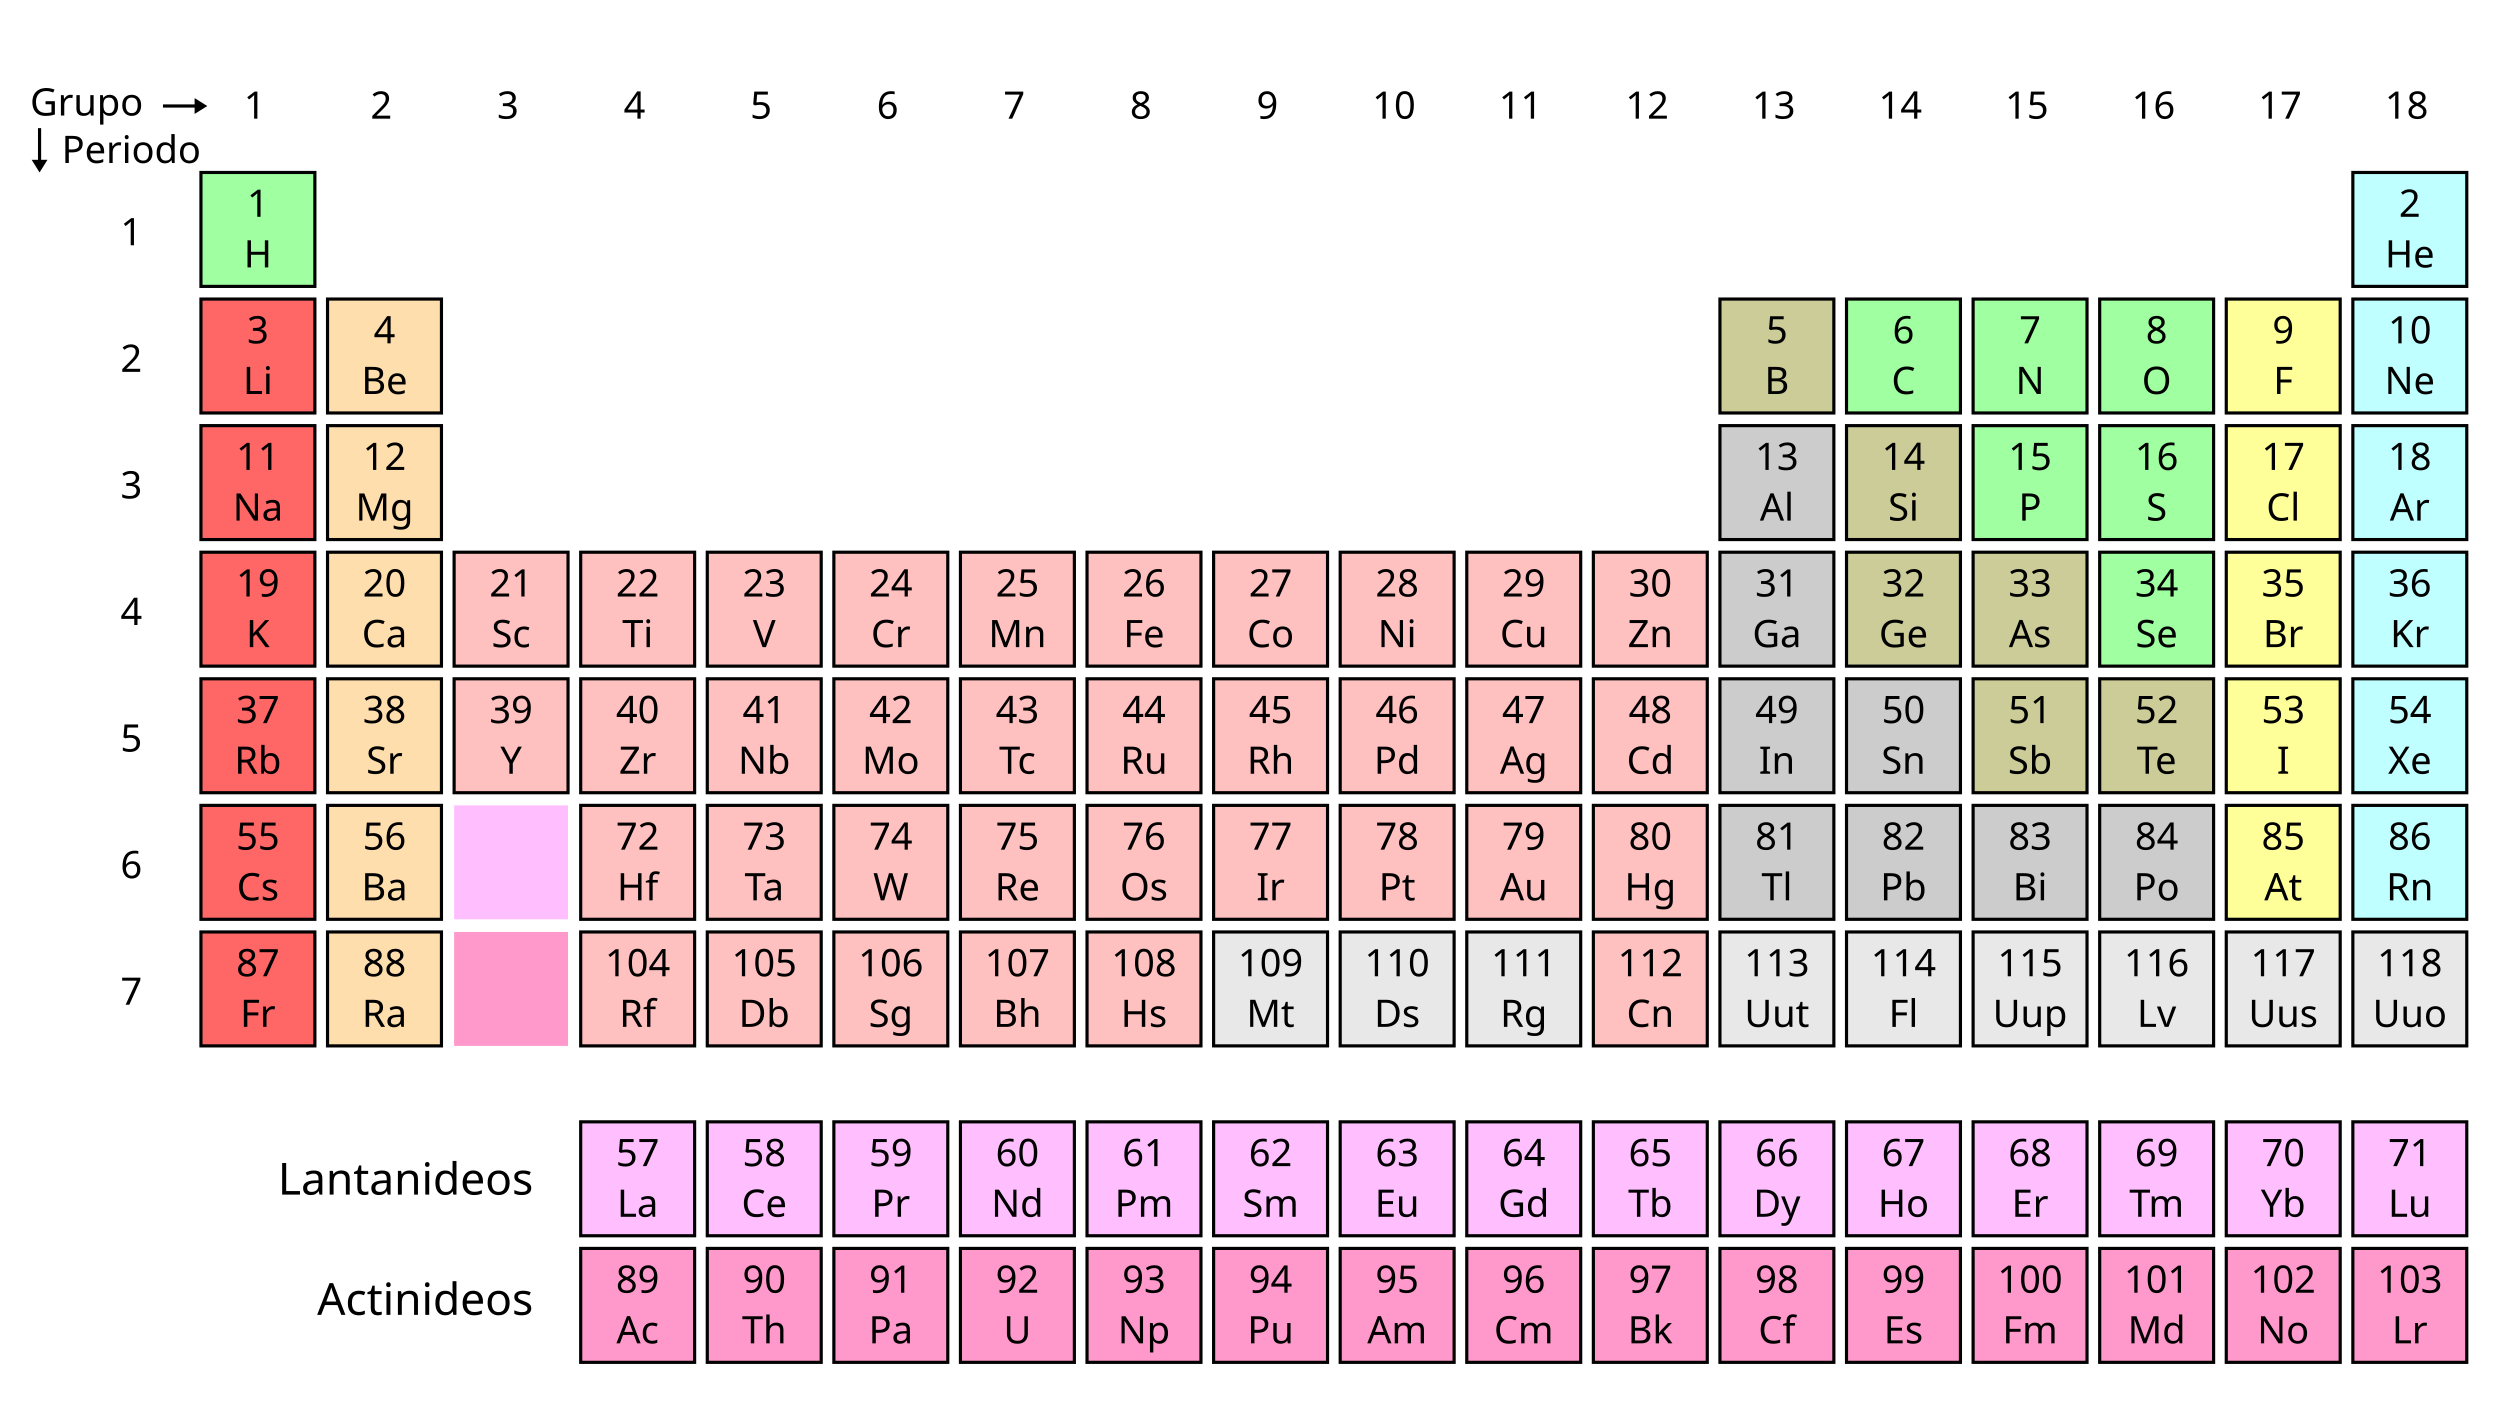
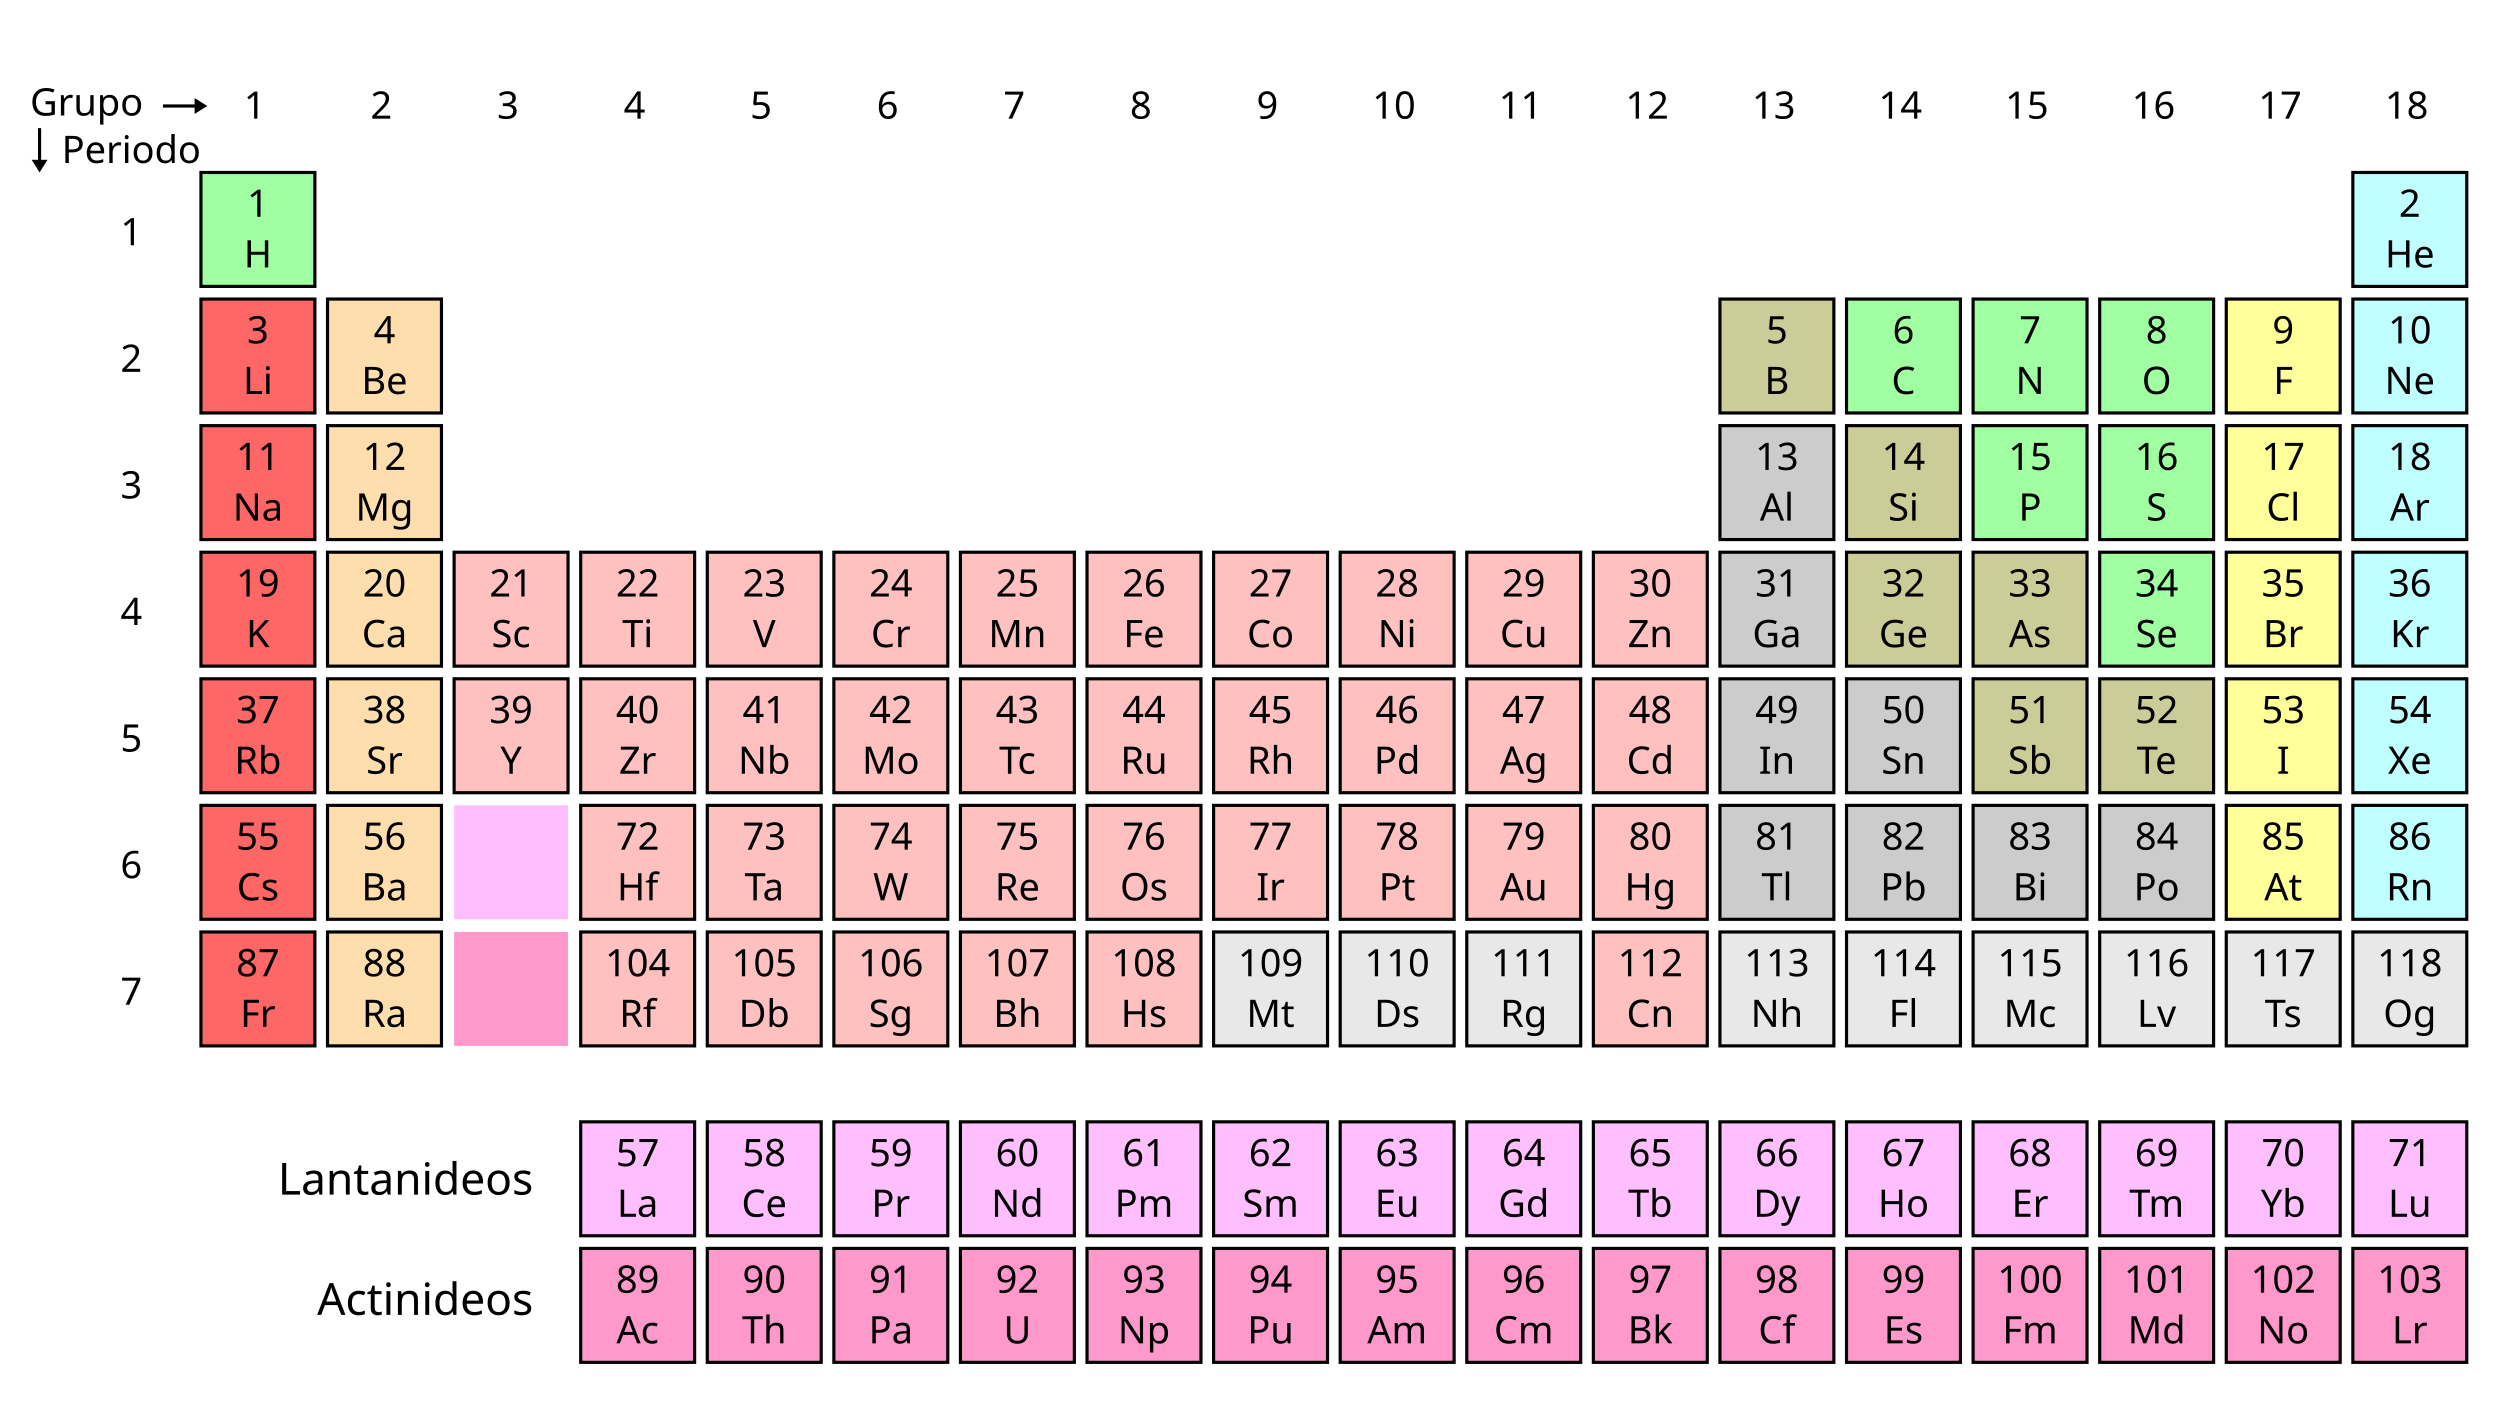
<svg xmlns="http://www.w3.org/2000/svg" width="790" height="450" viewBox="0 0 790 450" id="svg5929" version="1.1">
  <defs id="defs6728" />
  <path style="fill:#ff99cc" id="path5933" d="m 143.5,330.5 v -36 h 36 v 36 z" />
  <path style="fill:#ffbfff" id="path5935" d="m 143.5,290.5 v -36 h 36 v 36 z" />
  <g transform="translate(383.5,330.5)" id="unknown class" style="fill:#e8e8e8;stroke:#000000;stroke-width:1">
    <path d="M 0,0 V -36 H 36 V 0 z" id="path5940" />
    <path d="M 40,0 V -36 H 76 V 0 z" id="path5942" />
    <path d="m 80,0 v -36 h 36 V 0 z" id="path5944" />
    <path d="m 160,0 v -36 h 36 V 0 z" id="path5946" />
    <path d="m 200,0 v -36 h 36 V 0 z" id="path5948" />
    <path d="m 240,0 v -36 h 36 V 0 z" id="path5950" />
    <path d="m 280,0 v -36 h 36 V 0 z" id="path5952" />
    <path d="m 320,0 v -36 h 36 V 0 z" id="path5954" />
    <path d="m 360,0 v -36 h 36 V 0 z" id="path5956" />
  </g>
  <g id="other nonmetals" style="fill:#a0ffa0;stroke:#000000;stroke-width:1" transform="translate(-0.5,-56.5)">
    <path d="m 64,147 v -36 h 36 v 36 z" id="path5959" />
    <path d="m 664,267 v -36 h 36 v 36 z" id="path5961" />
    <path d="m 624,227 v -36 h 36 v 36 z" id="path5963" />
    <path d="m 664,227 v -36 h 36 v 36 z" id="path5965" />
    <path d="m 584,187 v -36 h 36 v 36 z" id="path5967" />
    <path d="m 624,187 v -36 h 36 v 36 z" id="path5969" />
    <path d="m 664,187 v -36 h 36 v 36 z" id="path5971" />
  </g>
  <g transform="translate(63.5,-56.5)" id="alkali metals" style="fill:#ff6666;stroke:#000000;stroke-width:1">
    <path d="m 0,387 v -36 h 36 v 36 z" id="path5974" />
    <path d="m 0,347 v -36 h 36 v 36 z" id="path5976" />
    <path d="m 0,267 v -36 h 36 v 36 z" id="path5978" />
    <path d="m 0,227 v -36 h 36 v 36 z" id="path5980" />
    <path d="m 0,187 v -36 h 36 v 36 z" id="path5982" />
    <path d="m 0,307 v -36 h 36 v 36 z" id="path5984" />
  </g>
  <g transform="translate(103.5,130.5)" id="alkali earth metals" style="fill:#ffdead;stroke:#000000;stroke-width:1">
    <path d="M 0,0 V -36 H 36 V 0 z" id="path5987" />
    <path d="M 0,40 V 4 h 36 v 36 z" id="path5989" />
    <path d="M 0,80 V 44 h 36 v 36 z" id="path5991" />
    <path d="M 0,120 V 84 h 36 v 36 z" id="path5993" />
    <path d="m 0,160 v -36 h 36 v 36 z" id="path5995" />
    <path d="m 0,200 v -36 h 36 v 36 z" id="path5997" />
  </g>
  <path style="fill:#cccc99;stroke:#000000;stroke-width:1" id="path6000" d="m 543.5,130.5 v -36 h 36 v 36 z" />
  <path style="fill:#cccc99;stroke:#000000;stroke-width:1" id="path6002" d="m 583.5,170.5 v -36 h 36 v 36 z" />
  <path style="fill:#cccc99;stroke:#000000;stroke-width:1" id="path6004" d="m 583.5,210.5 v -36 h 36 v 36 z" />
  <path style="fill:#cccc99;stroke:#000000;stroke-width:1" id="path6006" d="m 623.5,210.5 v -36 h 36 v 36 z" />
  <path style="fill:#cccc99;stroke:#000000;stroke-width:1" id="path6008" d="m 623.5,250.5 v -36 h 36 v 36 z" />
  <path style="fill:#cccc99;stroke:#000000;stroke-width:1" id="path6010" d="m 663.5,250.5 v -36 h 36 v 36 z" />
  <path style="fill:#cccccc;stroke:#000000;stroke-width:1" id="path6012" d="m 663.5,290.5 v -36 h 36 v 36 z" />
  <g transform="translate(703.5,130.5)" id="halogens" style="fill:#ffff99;stroke:#000000;stroke-width:1">
    <path d="M 0,0 V -36 H 36 V 0 z" id="path6015" />
    <path d="M 0,40 V 4 h 36 v 36 z" id="path6017" />
    <path d="M 0,80 V 44 h 36 v 36 z" id="path6019" />
    <path d="M 0,120 V 84 h 36 v 36 z" id="path6021" />
    <path d="m 0,160 v -36 h 36 v 36 z" id="path6023" />
  </g>
  <g transform="translate(743.5,90.5)" id="noble gases" style="fill:#c0ffff;stroke:#000000;stroke-width:1">
    <path d="M 0,0 V -36 H 36 V 0 z" id="path6026" />
    <path d="M 0,40 V 4 h 36 v 36 z" id="path6028" />
    <path d="M 0,80 V 44 h 36 v 36 z" id="path6030" />
    <path d="M 0,120 V 84 h 36 v 36 z" id="path6032" />
    <path d="m 0,160 v -36 h 36 v 36 z" id="path6034" />
    <path d="m 0,200 v -36 h 36 v 36 z" id="path6036" />
  </g>
  <g id="post-transition metals" style="fill:#cccccc;stroke:#000000;stroke-width:1;fill-opacity:1" transform="translate(-0.5,-56.5)">
    <path d="m 544,227 v -36 h 36 v 36 z" id="path6039" style="fill:#cccccc;fill-opacity:1" />
    <path d="m 544,267 v -36 h 36 v 36 z" id="path6041" style="fill:#cccccc;fill-opacity:1" />
    <path d="m 544,307 v -36 h 36 v 36 z" id="path6043" style="fill:#cccccc;fill-opacity:1" />
    <path d="m 544,347 v -36 h 36 v 36 z" id="path6045" style="fill:#cccccc;fill-opacity:1" />
    <path d="m 584,307 v -36 h 36 v 36 z" id="path6047" style="fill:#cccccc;fill-opacity:1" />
    <path d="m 584,347 v -36 h 36 v 36 z" id="path6049" style="fill:#cccccc;fill-opacity:1" />
    <path d="m 624,347 v -36 h 36 v 36 z" id="path6051" style="fill:#cccccc;fill-opacity:1" />
  </g>
  <g transform="translate(183.5,210.5)" id="transition metals" style="fill:#ffc0c0;stroke:#000000;stroke-width:1">
    <path d="M 0,120 V 84 h 36 v 36 z" id="path6054" />
    <path d="M 40,120 V 84 h 36 v 36 z" id="path6056" />
    <path d="M 80,120 V 84 h 36 v 36 z" id="path6058" />
    <path d="M 120,120 V 84 h 36 v 36 z" id="path6060" />
    <path d="M 160,120 V 84 h 36 v 36 z" id="path6062" />
    <path d="M 320,120 V 84 h 36 v 36 z" id="path6064" />
    <path d="M 0,80 V 44 h 36 v 36 z" id="path6066" />
    <path d="M 40,80 V 44 h 36 v 36 z" id="path6068" />
    <path d="M 80,80 V 44 h 36 v 36 z" id="path6070" />
    <path d="M 120,80 V 44 h 36 v 36 z" id="path6072" />
    <path d="M 160,80 V 44 h 36 v 36 z" id="path6074" />
    <path d="M 200,80 V 44 h 36 v 36 z" id="path6076" />
    <path d="M 240,80 V 44 h 36 v 36 z" id="path6078" />
    <path d="M 280,80 V 44 h 36 v 36 z" id="path6080" />
    <path d="M 320,80 V 44 h 36 v 36 z" id="path6082" />
    <path d="M -40,40 V 4 h 36 v 36 z" id="path6084" />
    <path d="M 0,40 V 4 h 36 v 36 z" id="path6086" />
    <path d="M 40,40 V 4 h 36 v 36 z" id="path6088" />
    <path d="M 80,40 V 4 h 36 v 36 z" id="path6090" />
    <path d="M 120,40 V 4 h 36 v 36 z" id="path6092" />
    <path d="M 160,40 V 4 h 36 v 36 z" id="path6094" />
    <path d="M 200,40 V 4 h 36 v 36 z" id="path6096" />
    <path d="M 240,40 V 4 h 36 v 36 z" id="path6098" />
    <path d="M 280,40 V 4 h 36 v 36 z" id="path6100" />
    <path d="M 320,40 V 4 h 36 v 36 z" id="path6102" />
    <path d="M -40,0 V -36 H -4 V 0 z" id="path6104" />
    <path d="M 0,0 V -36 H 36 V 0 z" id="path6106" />
    <path d="M 40,0 V -36 H 76 V 0 z" id="path6108" />
    <path d="m 80,0 v -36 h 36 V 0 z" id="path6110" />
    <path d="m 120,0 v -36 h 36 V 0 z" id="path6112" />
    <path d="m 160,0 v -36 h 36 V 0 z" id="path6114" />
    <path d="m 200,0 v -36 h 36 V 0 z" id="path6116" />
    <path d="m 240,0 v -36 h 36 V 0 z" id="path6118" />
    <path d="m 280,0 v -36 h 36 V 0 z" id="path6120" />
    <path d="m 320,0 v -36 h 36 V 0 z" id="path6122" />
  </g>
  <g transform="translate(183.5,390.5)" id="lanthanides" style="fill:#ffbfff;stroke:#000000;stroke-width:1">
    <path d="M 0,0 V -36 H 36 V 0 z" id="path6125" />
    <path d="M 40,0 V -36 H 76 V 0 z" id="path6127" />
    <path d="m 80,0 v -36 h 36 V 0 z" id="path6129" />
    <path d="m 120,0 v -36 h 36 V 0 z" id="path6131" />
    <path d="m 160,0 v -36 h 36 V 0 z" id="path6133" />
    <path d="m 200,0 v -36 h 36 V 0 z" id="path6135" />
    <path d="m 240,0 v -36 h 36 V 0 z" id="path6137" />
    <path d="m 280,0 v -36 h 36 V 0 z" id="path6139" />
    <path d="m 320,0 v -36 h 36 V 0 z" id="path6141" />
    <path d="m 360,0 v -36 h 36 V 0 z" id="path6143" />
    <path d="m 400,0 v -36 h 36 V 0 z" id="path6145" />
    <path d="m 440,0 v -36 h 36 V 0 z" id="path6147" />
    <path d="m 480,0 v -36 h 36 V 0 z" id="path6149" />
    <path d="m 520,0 v -36 h 36 V 0 z" id="path6151" />
    <path d="m 560,0 v -36 h 36 V 0 z" id="path6153" />
  </g>
  <g transform="translate(183.5,430.5)" id="actinidess" style="fill:#ff99cc;stroke:#000000;stroke-width:1">
    <path d="M 0,0 V -36 H 36 V 0 z" id="path6156" />
    <path d="M 40,0 V -36 H 76 V 0 z" id="path6158" />
    <path d="m 80,0 v -36 h 36 V 0 z" id="path6160" />
    <path d="m 120,0 v -36 h 36 V 0 z" id="path6162" />
    <path d="m 160,0 v -36 h 36 V 0 z" id="path6164" />
    <path d="m 200,0 v -36 h 36 V 0 z" id="path6166" />
    <path d="m 240,0 v -36 h 36 V 0 z" id="path6168" />
    <path d="m 280,0 v -36 h 36 V 0 z" id="path6170" />
    <path d="m 320,0 v -36 h 36 V 0 z" id="path6172" />
    <path d="m 360,0 v -36 h 36 V 0 z" id="path6174" />
    <path d="m 400,0 v -36 h 36 V 0 z" id="path6176" />
    <path d="m 440,0 v -36 h 36 V 0 z" id="path6178" />
    <path d="m 480,0 v -36 h 36 V 0 z" id="path6180" />
    <path d="m 520,0 v -36 h 36 V 0 z" id="path6182" />
    <path d="m 560,0 v -36 h 36 V 0 z" id="path6184" />
  </g>
  <text style="text-anchor:middle;font-family:sans" x="80.5" y="37.5" id="text6188">1</text>
  <text style="text-anchor:middle;font-family:sans" x="120.5" y="37.5" id="text6190">2</text>
  <text style="text-anchor:middle;font-family:sans" x="160.5" y="37.5" id="text6192">3</text>
  <text style="text-anchor:middle;font-family:sans" x="200.5" y="37.5" id="text6194">4</text>
  <text style="text-anchor:middle;font-family:sans" x="240.5" y="37.5" id="text6196">5</text>
  <text style="text-anchor:middle;font-family:sans" x="280.5" y="37.5" id="text6198">6</text>
  <text style="text-anchor:middle;font-family:sans" x="320.5" y="37.5" id="text6200">7</text>
  <text style="text-anchor:middle;font-family:sans" x="360.5" y="37.5" id="text6202">8</text>
  <text style="text-anchor:middle;font-family:sans" x="400.5" y="37.5" id="text6204">9</text>
  <text style="text-anchor:middle;font-family:sans" x="440.5" y="37.5" id="text6206">10</text>
  <text style="text-anchor:middle;font-family:sans" x="480.5" y="37.5" id="text6208">11</text>
  <text style="text-anchor:middle;font-family:sans" x="520.5" y="37.5" id="text6210">12</text>
  <text style="text-anchor:middle;font-family:sans" x="560.5" y="37.5" id="text6212">13</text>
  <text style="text-anchor:middle;font-family:sans" x="600.5" y="37.5" id="text6214">14</text>
  <text style="text-anchor:middle;font-family:sans" x="640.5" y="37.5" id="text6216">15</text>
  <text style="text-anchor:middle;font-family:sans" x="680.5" y="37.5" id="text6218">16</text>
  <text style="text-anchor:middle;font-family:sans" x="720.5" y="37.5" id="text6220">17</text>
  <text style="text-anchor:middle;font-family:sans" x="760.5" y="37.5" id="text6222">18</text>
  <text style="text-anchor:middle;font-family:sans" x="41.5" y="77.5" id="text6224">1</text>
  <text style="text-anchor:middle;font-family:sans" x="41.5" y="117.5" id="text6226">2</text>
  <text style="text-anchor:middle;font-family:sans" x="41.5" y="157.5" id="text6228">3</text>
  <text style="text-anchor:middle;font-family:sans" x="41.5" y="197.5" id="text6230">4</text>
  <text style="text-anchor:middle;font-family:sans" x="41.5" y="237.5" id="text6232">5</text>
  <text style="text-anchor:middle;font-family:sans" x="41.5" y="277.5" id="text6234">6</text>
  <text style="text-anchor:middle;font-family:sans" x="41.5" y="317.5" id="text6236">7</text>
  <g font-size="12px" id="g6238" style="font-size:12px;text-anchor:middle;font-family:sans" transform="translate(-0.5,-56.5)">
    <text y="125" x="762" id="text6240">2</text>
    <text y="125" x="82" id="text6242">1</text>
    <text y="141" x="762" id="text6244">He</text>
    <text y="141" x="82" id="text6246">H</text>
    <text y="165" x="122" id="text6248">4</text>
    <text y="165" x="562" id="text6250">5</text>
    <text y="165" x="602" id="text6252">6</text>
    <text y="165" x="642" id="text6254">7</text>
    <text y="165" x="682" id="text6256">8</text>
    <text y="165" x="722" id="text6258">9</text>
    <text y="165" x="762" id="text6260">10</text>
    <text y="165" x="82" id="text6262">3</text>
    <text y="181" x="122" id="text6264">Be</text>
    <text y="181" x="562" id="text6266">B</text>
    <text y="181" x="602" id="text6268">C</text>
    <text y="181" x="642" id="text6270">N</text>
    <text y="181" x="682" id="text6272">O</text>
    <text y="181" x="722" id="text6274">F</text>
    <text y="181" x="762" id="text6276">Ne</text>
    <text y="181" x="82" id="text6278">Li</text>
    <text y="205" x="122" id="text6280">12</text>
    <text y="205" x="562" id="text6282">13</text>
    <text y="205" x="602" id="text6284">14</text>
    <text y="205" x="642" id="text6286">15</text>
    <text y="205" x="682" id="text6288">16</text>
    <text y="205" x="722" id="text6290">17</text>
    <text y="205" x="762" id="text6292">18</text>
    <text y="205" x="82" id="text6294">11</text>
    <text y="221" x="122" id="text6296">Mg</text>
    <text y="221" x="562" id="text6298">Al</text>
    <text y="221" x="602" id="text6300">Si</text>
    <text y="221" x="642" id="text6302">P</text>
    <text y="221" x="682" id="text6304">S</text>
    <text y="221" x="722" id="text6306">Cl</text>
    <text y="221" x="762" id="text6308">Ar</text>
    <text y="221" x="82" id="text6310">Na</text>
    <text y="245" x="122" id="text6312">20</text>
    <text y="245" x="162" id="text6314">21</text>
    <text y="245" x="202" id="text6316">22</text>
    <text y="245" x="242" id="text6318">23</text>
    <text y="245" x="282" id="text6320">24</text>
    <text y="245" x="322" id="text6322">25</text>
    <text y="245" x="362" id="text6324">26</text>
    <text y="245" x="402" id="text6326">27</text>
    <text y="245" x="442" id="text6328">28</text>
    <text y="245" x="482" id="text6330">29</text>
    <text y="245" x="522" id="text6332">30</text>
    <text y="245" x="562" id="text6334">31</text>
    <text y="245" x="602" id="text6336">32</text>
    <text y="245" x="642" id="text6338">33</text>
    <text y="245" x="682" id="text6340">34</text>
    <text y="245" x="722" id="text6342">35</text>
    <text y="245" x="762" id="text6344">36</text>
    <text y="245" x="82" id="text6346">19</text>
    <text y="261" x="122" id="text6348">Ca</text>
    <text y="261" x="162" id="text6350">Sc</text>
    <text y="261" x="202" id="text6352">Ti</text>
    <text y="261" x="242" id="text6354">V</text>
    <text y="261" x="282" id="text6356">Cr</text>
    <text y="261" x="322" id="text6358">Mn</text>
    <text y="261" x="362" id="text6360">Fe</text>
    <text y="261" x="402" id="text6362">Co</text>
    <text y="261" x="442" id="text6364">Ni</text>
    <text y="261" x="482" id="text6366">Cu</text>
    <text y="261" x="522" id="text6368">Zn</text>
    <text y="261" x="562" id="text6370">Ga</text>
    <text y="261" x="602" id="text6372">Ge</text>
    <text y="261" x="642" id="text6374">As</text>
    <text y="261" x="682" id="text6376">Se</text>
    <text y="261" x="722" id="text6378">Br</text>
    <text y="261" x="762" id="text6380">Kr</text>
    <text y="261" x="82" id="text6382">K</text>
    <text y="285" x="122" id="text6384">38</text>
    <text y="285" x="162" id="text6386">39</text>
    <text y="285" x="202" id="text6388">40</text>
    <text y="285" x="242" id="text6390">41</text>
    <text y="285" x="282" id="text6392">42</text>
    <text y="285" x="322" id="text6394">43</text>
    <text y="285" x="362" id="text6396">44</text>
    <text y="285" x="402" id="text6398">45</text>
    <text y="285" x="442" id="text6400">46</text>
    <text y="285" x="482" id="text6402">47</text>
    <text y="285" x="522" id="text6404">48</text>
    <text y="285" x="562" id="text6406">49</text>
    <text y="285" x="602" id="text6408">50</text>
    <text y="285" x="642" id="text6410">51</text>
    <text y="285" x="682" id="text6412">52</text>
    <text y="285" x="722" id="text6414">53</text>
    <text y="285" x="762" id="text6416">54</text>
    <text y="285" x="82" id="text6418">37</text>
    <text y="301" x="482" id="text6420">Ag</text>
    <text y="301" x="122" id="text6422">Sr</text>
    <text y="301" x="162" id="text6424">Y</text>
    <text y="301" x="202" id="text6426">Zr</text>
    <text y="301" x="242" id="text6428">Nb</text>
    <text y="301" x="282" id="text6430">Mo</text>
    <text y="301" x="322" id="text6432">Tc</text>
    <text y="301" x="362" id="text6434">Ru</text>
    <text y="301" x="402" id="text6436">Rh</text>
    <text y="301" x="442" id="text6438">Pd</text>
    <text y="301" x="522" id="text6440">Cd</text>
    <text y="301" x="562" id="text6442">In</text>
    <text y="301" x="602" id="text6444">Sn</text>
    <text y="301" x="642" id="text6446">Sb</text>
    <text y="301" x="682" id="text6448">Te</text>
    <text y="301" x="722" id="text6450">I</text>
    <text y="301" x="762" id="text6452">Xe</text>
    <text y="301" x="82" id="text6454">Rb</text>
    <text y="325" x="122" id="text6456">56</text>
    <text y="325" x="202" id="text6458">72</text>
    <text y="325" x="242" id="text6460">73</text>
    <text y="325" x="282" id="text6462">74</text>
    <text y="325" x="322" id="text6464">75</text>
    <text y="325" x="362" id="text6466">76</text>
    <text y="325" x="402" id="text6468">77</text>
    <text y="325" x="442" id="text6470">78</text>
    <text y="325" x="482" id="text6472">79</text>
    <text y="325" x="522" id="text6474">80</text>
    <text y="325" x="562" id="text6476">81</text>
    <text y="325" x="602" id="text6478">82</text>
    <text y="325" x="642" id="text6480">83</text>
    <text y="325" x="682" id="text6482">84</text>
    <text y="325" x="722" id="text6484">85</text>
    <text y="325" x="762" id="text6486">86</text>
    <text y="325" x="82" id="text6488">55</text>
    <text y="341" x="122" id="text6490">Ba</text>
    <text y="341" x="202" id="text6492">Hf</text>
    <text y="341" x="242" id="text6494">Ta</text>
    <text y="341" x="282" id="text6496">W</text>
    <text y="341" x="322" id="text6498">Re</text>
    <text y="341" x="362" id="text6500">Os</text>
    <text y="341" x="402" id="text6502">Ir</text>
    <text y="341" x="442" id="text6504">Pt</text>
    <text y="341" x="482" id="text6506">Au</text>
    <text y="341" x="522" id="text6508">Hg</text>
    <text y="341" x="562" id="text6510">Tl</text>
    <text y="341" x="602" id="text6512">Pb</text>
    <text y="341" x="642" id="text6514">Bi</text>
    <text y="341" x="682" id="text6516">Po</text>
    <text y="341" x="722" id="text6518">At</text>
    <text y="341" x="762" id="text6520">Rn</text>
    <text y="341" x="82" id="text6522">Cs</text>
    <text y="365" x="122" id="text6524">88</text>
    <text y="365" x="202" id="text6526">104</text>
    <text y="365" x="242" id="text6528">105</text>
    <text y="365" x="282" id="text6530">106</text>
    <text y="365" x="322" id="text6532">107</text>
    <text y="365" x="362" id="text6534">108</text>
    <text y="365" x="402" id="text6536">109</text>
    <text y="365" x="442" id="text6538">110</text>
    <text y="365" x="482" id="text6540">111</text>
    <text y="365" x="522" id="text6542">112</text>
    <text y="365" x="562" id="text6544">113</text>
    <text y="365" x="602" id="text6546">114</text>
    <text y="365" x="642" id="text6548">115</text>
    <text y="365" x="682" id="text6550">116</text>
    <text y="365" x="722" id="text6552">117</text>
    <text y="365" x="762" id="text6554">118</text>
    <text y="365" x="82" id="text6556">87</text>
    <text y="381" x="282" id="text6558">Sg</text>
    <text y="381" x="482" id="text6560">Rg</text>
    <text y="381" x="602" id="text6562">Fl</text>
-     <text y="381" x="642" id="text6564">Uup</text>
+     <text y="381" x="642" id="text6564">Mc</text>
    <text y="381" x="122" id="text6566">Ra</text>
    <text y="381" x="202" id="text6568">Rf</text>
    <text y="381" x="242" id="text6570">Db</text>
    <text y="381" x="322" id="text6572">Bh</text>
    <text y="381" x="362" id="text6574">Hs</text>
    <text y="381" x="402" id="text6576">Mt</text>
    <text y="381" x="442" id="text6578">Ds</text>
    <text y="381" x="522" id="text6580">Cn</text>
-     <text y="381" x="562" id="text6582">Uut</text>
+     <text y="381" x="562" id="text6582">Nh</text>
    <text y="381" x="682" id="text6584">Lv</text>
-     <text y="381" x="722" id="text6586">Uus</text>
-     <text y="381" x="762" id="text6588">Uuo</text>
+     <text y="381" x="722" id="text6586">Ts</text>
+     <text y="381" x="762" id="text6588">Og</text>
    <text y="381" x="82" id="text6590">Fr</text>
    <text y="425" x="202" id="text6592">57</text>
    <text y="425" x="242" id="text6594">58</text>
    <text y="425" x="282" id="text6596">59</text>
    <text y="425" x="322" id="text6598">60</text>
    <text y="425" x="362" id="text6600">61</text>
    <text y="425" x="402" id="text6602">62</text>
    <text y="425" x="442" id="text6604">63</text>
    <text y="425" x="482" id="text6606">64</text>
    <text y="425" x="522" id="text6608">65</text>
    <text y="425" x="562" id="text6610">66</text>
    <text y="425" x="602" id="text6612">67</text>
    <text y="425" x="642" id="text6614">68</text>
    <text y="425" x="682" id="text6616">69</text>
    <text y="425" x="722" id="text6618">70</text>
    <text y="425" x="762" id="text6620">71</text>
    <text y="441" x="562" id="text6622">Dy</text>
    <text y="441" x="202" id="text6624">La</text>
    <text y="441" x="242" id="text6626">Ce</text>
    <text y="441" x="282" id="text6628">Pr</text>
    <text y="441" x="322" id="text6630">Nd</text>
    <text y="441" x="362" id="text6632">Pm</text>
    <text y="441" x="402" id="text6634">Sm</text>
    <text y="441" x="442" id="text6636">Eu</text>
    <text y="441" x="482" id="text6638">Gd</text>
    <text y="441" x="522" id="text6640">Tb</text>
    <text y="441" x="602" id="text6642">Ho</text>
    <text y="441" x="642" id="text6644">Er</text>
    <text y="441" x="682" id="text6646">Tm</text>
    <text y="441" x="722" id="text6648">Yb</text>
    <text y="441" x="762" id="text6650">Lu</text>
    <text y="465" x="202" id="text6652">89</text>
    <text y="465" x="242" id="text6654">90</text>
    <text y="465" x="282" id="text6656">91</text>
    <text y="465" x="322" id="text6658">92</text>
    <text y="465" x="362" id="text6660">93</text>
    <text y="465" x="402" id="text6662">94</text>
    <text y="465" x="442" id="text6664">95</text>
    <text y="465" x="482" id="text6666">96</text>
    <text y="465" x="522" id="text6668">97</text>
    <text y="465" x="562" id="text6670">98</text>
    <text y="465" x="602" id="text6672">99</text>
    <text y="465" x="642" id="text6674">100</text>
    <text y="465" x="682" id="text6676">101</text>
    <text y="465" x="722" id="text6678">102</text>
    <text y="465" x="762" id="text6680">103</text>
    <text y="481" x="202" id="text6682">Ac</text>
    <text y="481" x="242" id="text6684">Th</text>
    <text y="481" x="282" id="text6686">Pa</text>
    <text y="481" x="322" id="text6688">U</text>
    <text y="481" x="362" id="text6690">Np</text>
    <text y="481" x="402" id="text6692">Pu</text>
    <text y="481" x="442" id="text6694">Am</text>
    <text y="481" x="482" id="text6696">Cm</text>
    <text y="481" x="522" id="text6698">Bk</text>
    <text y="481" x="562" id="text6700">Cf</text>
    <text y="481" x="602" id="text6702">Es</text>
    <text y="481" x="642" id="text6704">Fm</text>
    <text y="481" x="682" id="text6706">Md</text>
    <text y="481" x="722" id="text6708">No</text>
    <text y="481" x="762" id="text6710">Lr</text>
    <text x="10" y="93" id="text6712" style="text-anchor:start">Grupo</text>
    <text x="20" y="108" id="text6714" style="text-anchor:start">Periodo</text>
  </g>
  <g font-size="14px" id="g6716" style="font-size:14px;text-anchor:end;;font-family:sans" transform="translate(-0.5,-56.5)">
    <text x="169" y="434" id="text6718">Lantanideos</text>
    <text x="169" y="472" id="text6720">Actinideos</text>
  </g>
  <path style="fill:#000000" id="path6722" d="m 11,40.5 h 1 v 10 h -2 l 2.5,4 2.5,-4 h -2 v -10" />
  <path style="fill:#000000" id="path6724" d="m 51.5,32 v 1 h 10 v -2 l 4,2.5 -4,2.5 v -2 h -10" />
  style="transform: scale(0.88); transform-origin: top left;"
</svg>
